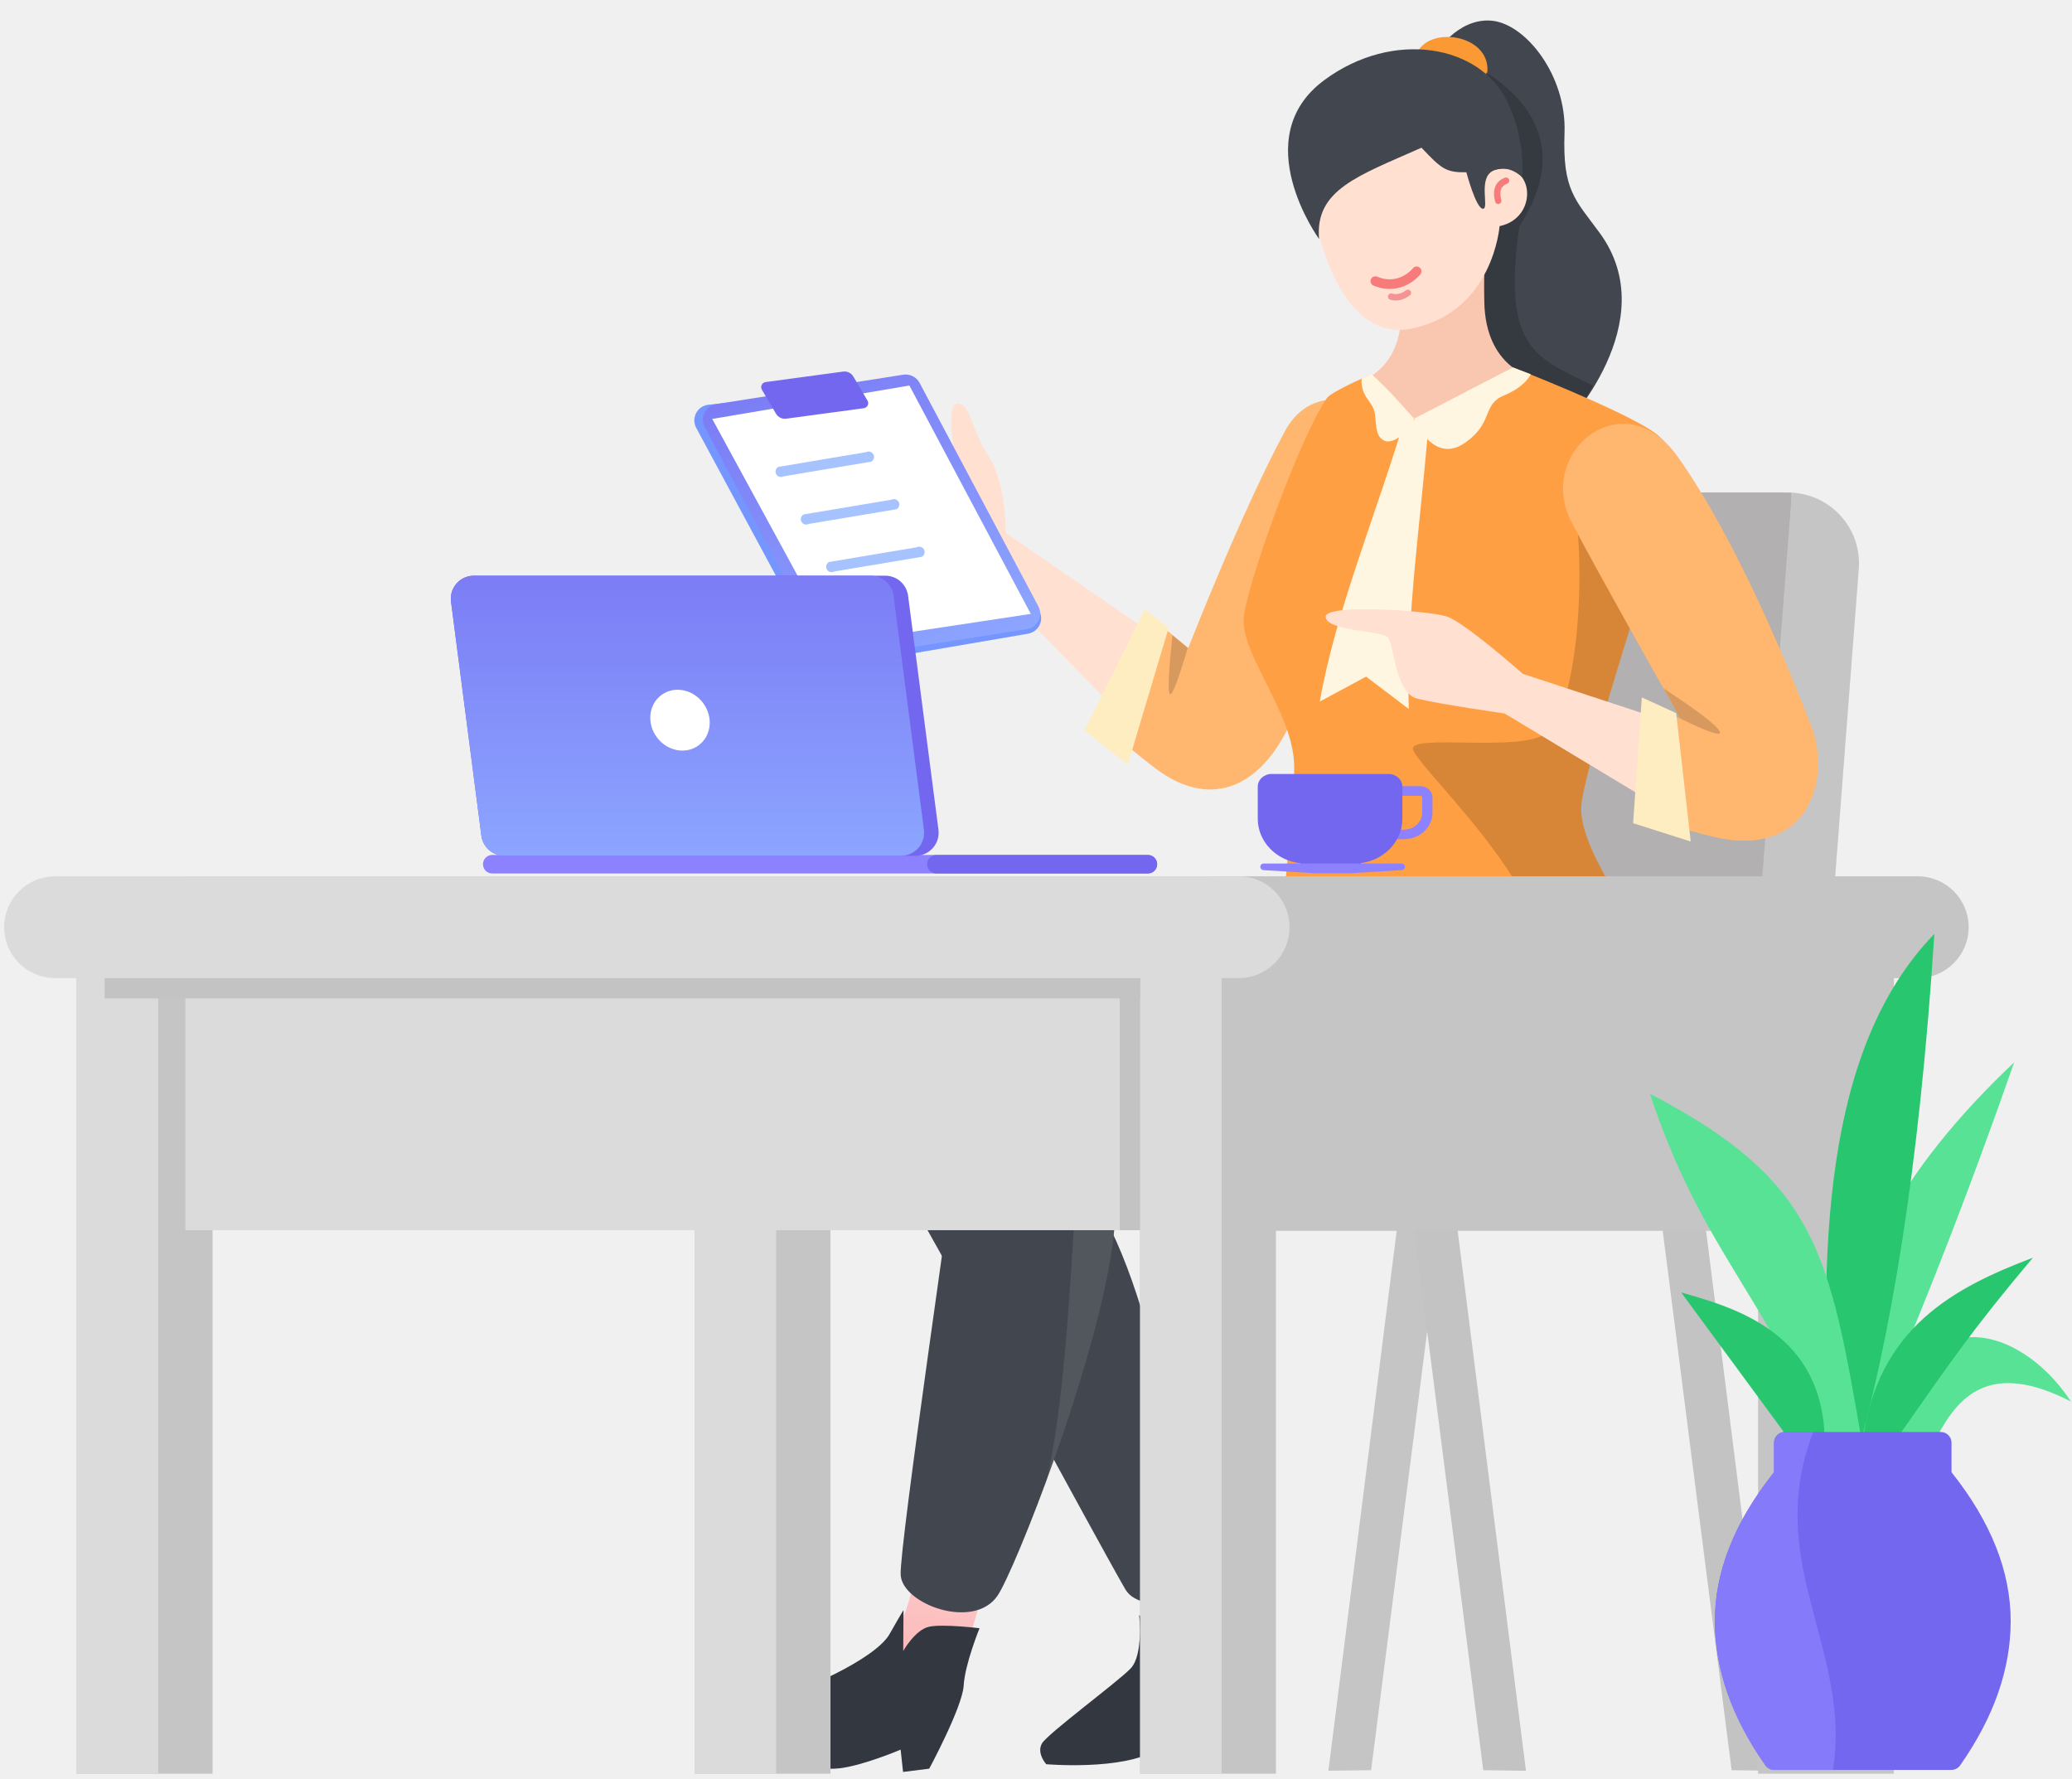
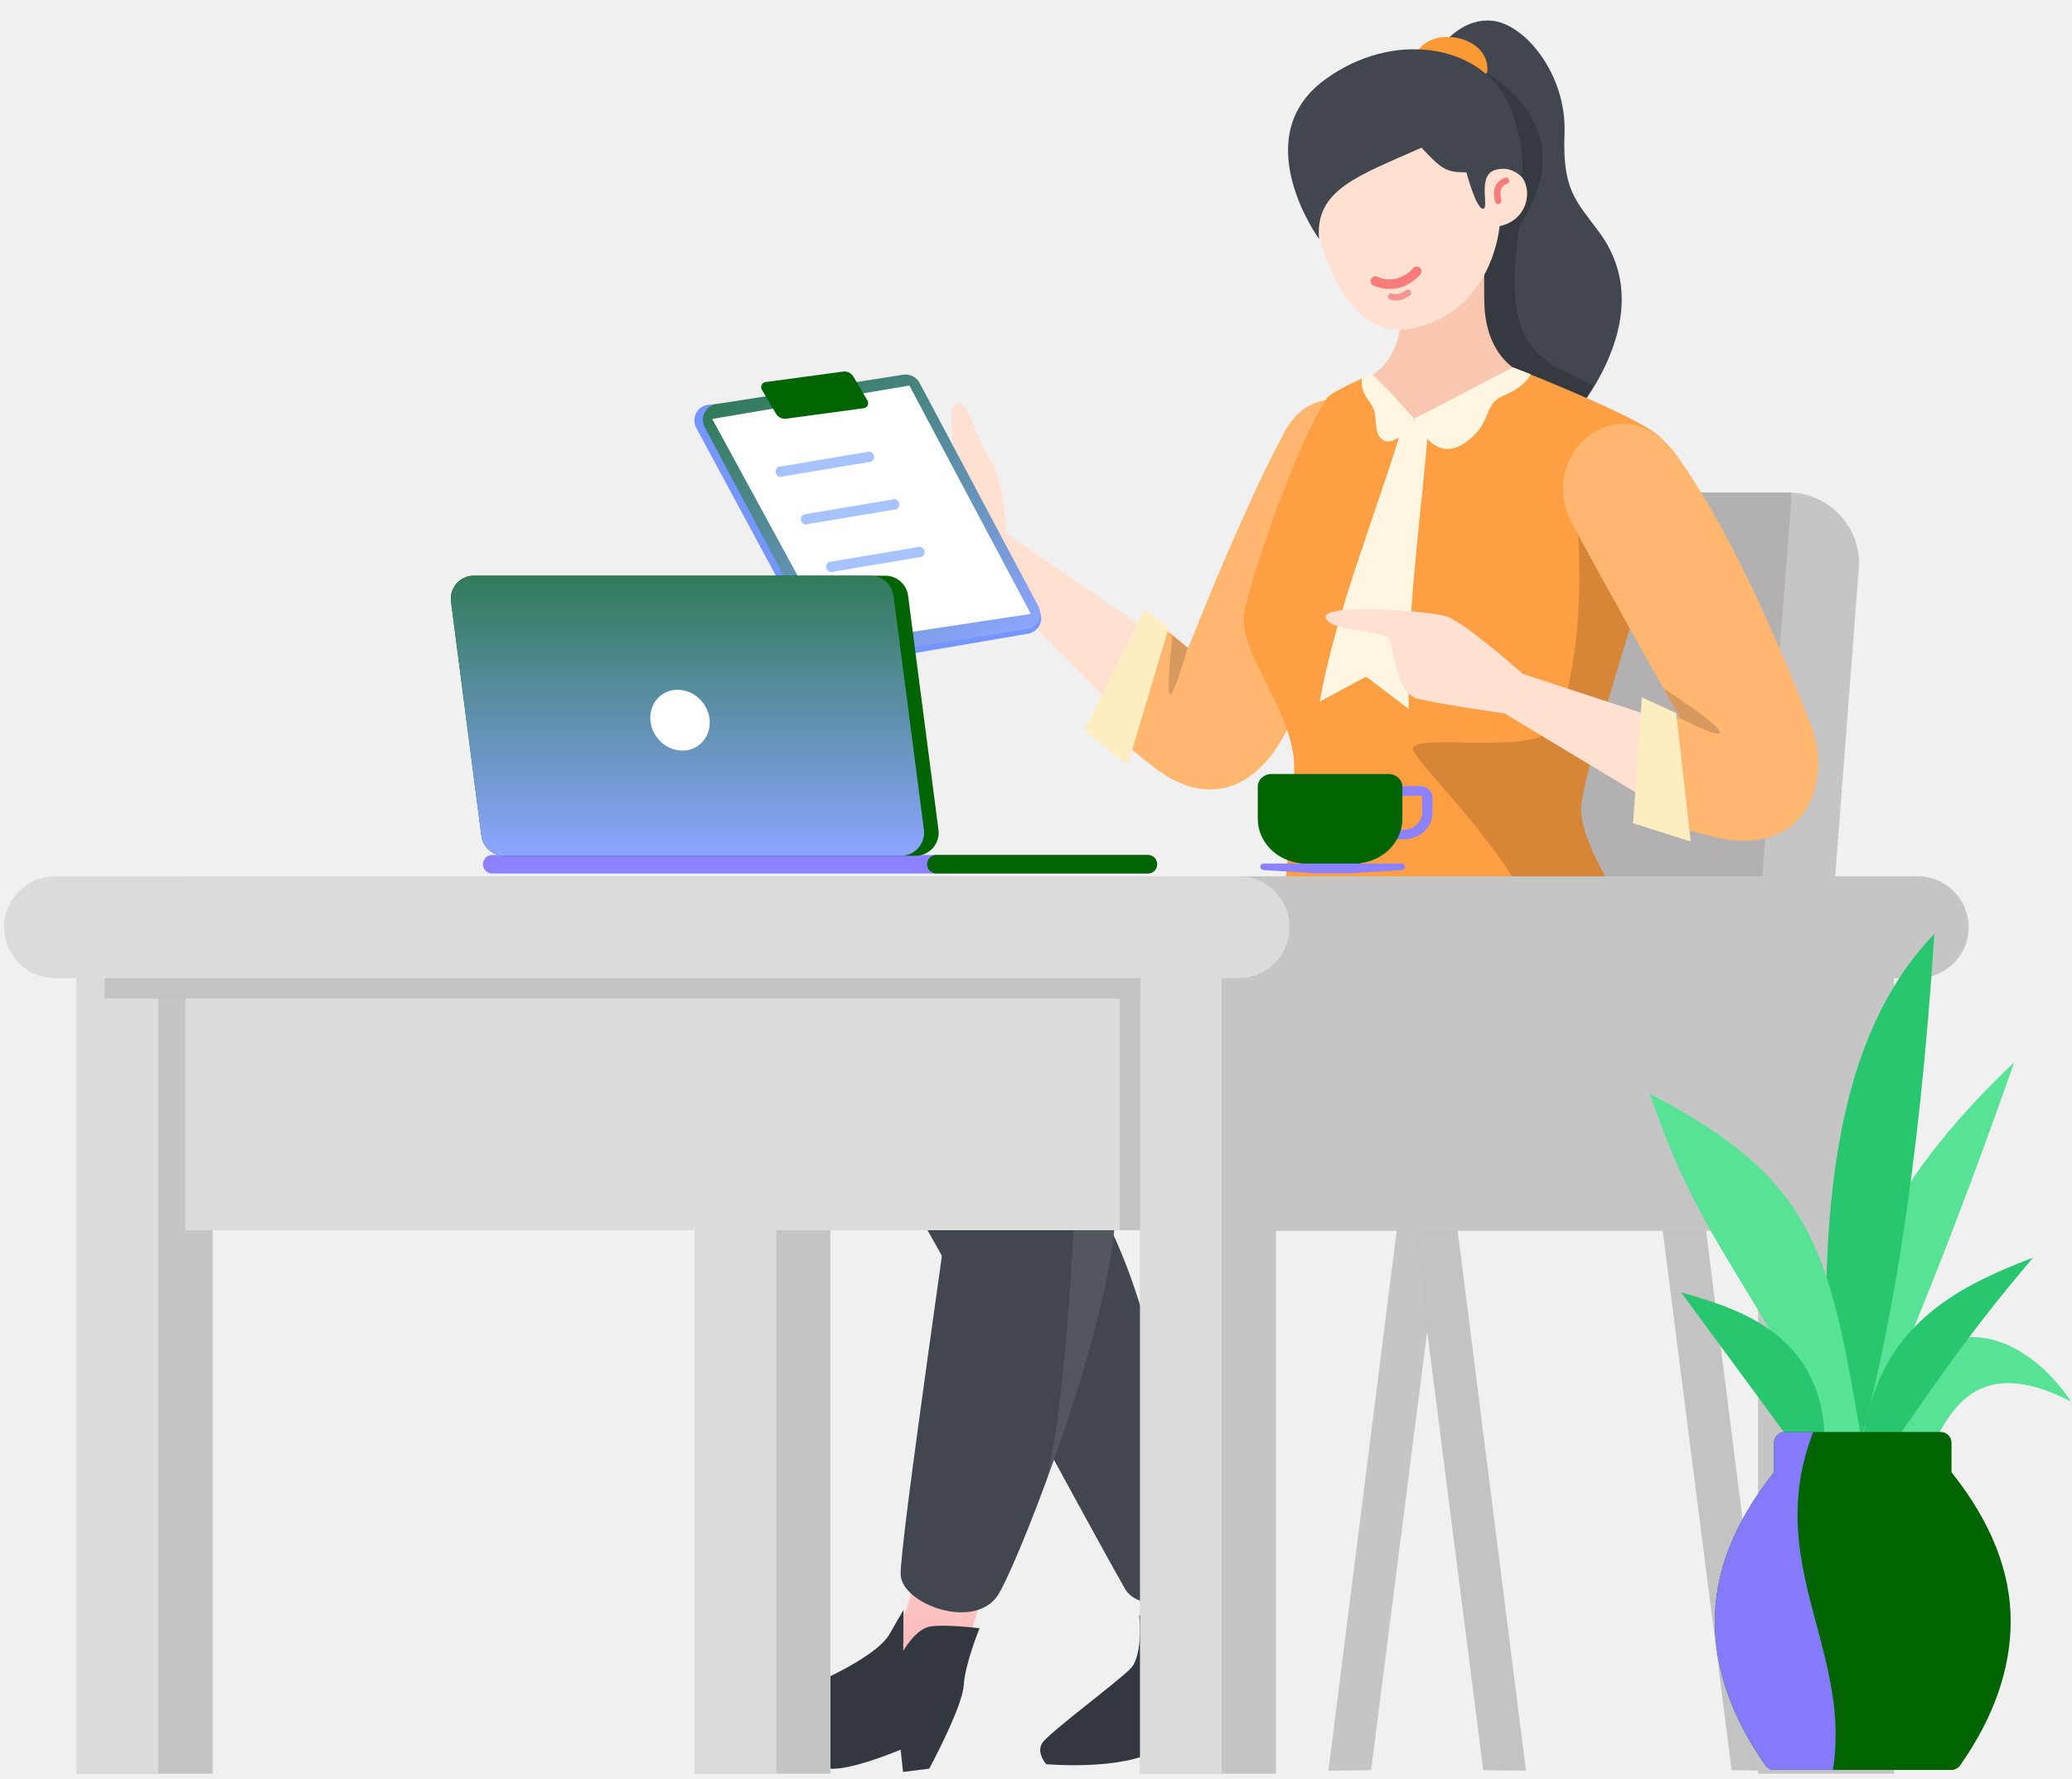
<svg xmlns="http://www.w3.org/2000/svg" xmlns:xlink="http://www.w3.org/1999/xlink" width="324px" height="278px" viewBox="0 0 324 278" version="1.1">
  <defs>
    <linearGradient x1="43.252%" y1="-28.186%" x2="50%" y2="91.05%" id="linearGradient-1">
      <stop stop-color="#FDC6C6" offset="0%" />
      <stop stop-color="#FAB2B2" offset="100%" />
    </linearGradient>
    <linearGradient x1="42.314%" y1="8.687%" x2="50%" y2="71.691%" id="linearGradient-2">
      <stop stop-color="#FDC6C6" offset="0%" />
      <stop stop-color="#FAB2B2" offset="100%" />
    </linearGradient>
    <linearGradient x1="68.669%" y1="-53.107%" x2="68.669%" y2="100%" id="linearGradient-3">
-       <stop stop-color="#7367F0" offset="0%" />
+       <stop stop-color="#006400" offset="0%" />
      <stop stop-color="#8CA5FF" offset="100%" />
    </linearGradient>
    <linearGradient x1="68.669%" y1="-53.107%" x2="68.669%" y2="100%" id="linearGradient-4">
-       <stop stop-color="#7367F0" offset="0%" />
+       <stop stop-color="#006400" offset="0%" />
      <stop stop-color="#8CA5FF" offset="100%" />
    </linearGradient>
    <path d="M10.934,0.09 L35.324,0.09 C36.253,0.09 37.006,0.841 37.006,1.767 L37.006,6.379 C43.174,14.137 46.258,21.894 46.258,29.651 C46.258,37.17 43.625,44.688 38.358,52.207 C38.043,52.656 37.528,52.924 36.979,52.924 L9.279,52.924 C8.73,52.924 8.215,52.656 7.9,52.207 C2.633,44.688 0,37.17 0,29.651 C0,22.04 2.969,14.429 8.906,6.818 L9.252,6.379 L9.252,1.767 C9.252,0.841 10.005,0.09 10.934,0.09 Z" id="path-5" />
  </defs>
  <g id="📝-Pages-New" stroke="none" stroke-width="1" fill="none" fill-rule="evenodd">
    <g id="Pricing" transform="translate(-993, -1033)">
      <g id="Banner" transform="translate(260, 1033)">
        <g id="Illustration" transform="translate(733, 0)">
          <g id="Chair4" transform="translate(168, 77)">
            <polygon id="Path" fill="#C5C5C5" points="52.462 99.116 39.722 199.832 46.402 199.743 59.142 100.059" />
            <polygon id="Path" fill="#C3C3C3" transform="translate(60.90712, 149.4737) scale(-1, 1) translate(-60.90712, -149.4737) " points="63.937 99.116 51.197 199.832 57.877 199.743 70.617 100.059" />
            <polygon id="Path" fill="#C3C3C3" transform="translate(99.74644, 149.4737) scale(-1, 1) translate(-99.74644, -149.4737) " points="102.777 99.116 90.037 199.832 96.716 199.743 109.456 100.059" />
            <path d="M0,104.425 C-7.11666536e-16,98.614 4.711,93.903 10.522,93.903 L53.703,93.903 C59.425,93.903 64.207,89.549 64.742,83.853 L71.68,10.05 C72.215,4.354 76.997,-2.50165233e-15 82.719,0 L111.608,0 C117.731,-1.20028471e-14 122.696,4.964 122.696,11.088 C122.696,11.371 122.685,11.655 122.663,11.937 L115.539,104.708 C115.095,110.486 110.278,114.947 104.483,114.947 L10.522,114.947 C4.711,114.947 7.11666536e-16,110.236 0,104.425 Z" id="Path" fill="#C5C5C5" />
            <path d="M111.325,-4.54747351e-13 C111.577,-4.55167587e-13 111.827,0.008 112.074,0.025 C112.091,0.28 112.1,0.539 112.1,0.799 C112.1,1.083 112.09,1.367 112.068,1.65 L104.948,94.1 C104.503,99.877 99.687,104.337 93.893,104.337 L0.182,104.337 L0.002,104.334 C0.001,104.267 8.31754009e-18,104.199 0,104.131 C-8.43178012e-15,98.335 4.699,93.636 10.495,93.636 L53.55,93.636 C59.271,93.636 64.052,89.284 64.589,83.589 L71.522,10.047 C72.059,4.352 76.84,-4.57249211e-13 82.561,-4.54747351e-13 L111.325,-4.54747351e-13 Z" id="Combined-Shape" fill="#B2B0B0" />
          </g>
          <g id="Wom3.4" transform="translate(197.5, 139) scale(-1, 1) translate(-197.5, -139) translate(110, 0)">
            <g id="LLeg" transform="translate(39.02196, 145.3553)">
              <path d="M69.492,98.394 C69.492,98.394 63.959,111.66 68.495,115.177 C73.037,118.695 81.871,127.393 81.871,127.393 L53.248,121.184 L60.314,96.845 L69.492,98.394 Z" id="Path" fill="url(#linearGradient-1)" />
              <path d="M67.848,107.13 C67.848,107.13 67.145,113.356 69.175,115.48 C71.205,117.604 82.195,125.69 83.056,127.225 C83.916,128.76 82.377,130.453 82.377,130.453 C82.377,130.453 70.507,131.485 65.168,128.241 C61.313,125.897 55.566,121.69 55.566,121.69 L54.043,125.827 L49.728,125.651 C49.728,125.651 49.156,120.553 50.18,118.109 C51.204,115.664 56.478,103.223 56.478,103.223 C56.478,103.223 58.508,105.046 60.665,105.965 C62.822,106.883 65.525,109.398 65.525,109.398 L67.848,107.13 Z" id="Path" fill="#323740" />
              <path d="M21.608,0.033 C31.231,0.462 84.792,12.294 94.523,14.304 C104.254,16.314 112.481,27.19 105.061,39.785 C96.726,53.923 75.222,94.074 70.001,103.125 C67.417,107.605 54.38,105.093 57.443,97.574 C63.151,83.557 65.802,48.344 80.357,35.506 C80.357,35.506 31.411,44.013 10.268,34.268 C-5.098,27.184 -1.622,-1.004 21.608,0.033 Z" id="Path" fill="#42474F" />
            </g>
            <g id="LArm" transform="translate(66.99122, 62.4817)">
              <path d="M60.769,20.807 C60.769,20.807 60.661,12.987 63.4,8.9 C66.139,4.813 66.247,0.472 68.32,0.614 C70.393,0.756 68.341,10.847 68.341,10.847 C68.341,10.847 70.971,9.843 72.86,8.574 C74.75,7.304 80.479,1.047 81.818,2.156 C84.088,4.045 80.432,14.703 78.44,16.834 C76.442,18.965 65.527,25.974 65.527,25.974 L38.792,53.277 L33.772,39.407 L60.769,20.807 Z" id="Path" fill="#FFE0D1" />
              <path d="M1.631,18.228 C6.108,28.597 14.304,47.647 17.683,53.33 C21.918,60.447 28.596,63.583 36.414,58.302 C37.798,57.368 40.598,55.115 44.813,51.544 L37.161,34.725 C33.852,37.453 32.198,38.816 32.198,38.816 C32.198,38.816 23.797,17.308 17.039,4.849 C11.186,-5.931 -5.183,2.464 1.631,18.228 Z" id="Path" fill="#FFB66F" />
              <path d="M32.285,38.828 C33.789,43.923 34.717,46.324 35.069,46.028 C35.42,45.733 35.286,42.667 34.666,36.83 L32.285,38.828 Z" id="Path" fill-opacity="0.16" fill="#000000" />
              <polygon id="Path-65" fill="#FFEDC2" points="35.26 35.656 41.659 57.059 48.455 51.732 38.996 32.758" />
            </g>
            <g id="Head" transform="translate(27.22405, 0)">
              <g id="Group-21" transform="translate(23.97348, 36.01599) rotate(12) translate(-23.97348, -36.01599) translate(6.473483, 3.515993)">
                <path d="M20.856,3.508 C20.856,3.508 16.415,-1.216 11.287,0.3 C6.159,1.816 1.52,11.107 3.723,19.84 C5.914,28.575 4.268,30.372 1.609,36.258 C-5.532,52.093 13.412,64.826 13.412,64.826 L34.058,60.443 L26.683,21.876 L20.856,3.508 Z" id="Path" fill="#42474F" />
                <path d="M13.341,8.422 C1.315,21.016 11.746,30.447 13.71,32.764 C20.464,51.228 15.092,53.392 7.575,59.437 L11.617,64.049 L23.202,59.212 L22.83,7.41 L13.341,8.422 Z" id="Path-50" fill-opacity="0.199" fill="#000000" />
              </g>
              <path d="M18.126,58.982 C18.126,58.982 25.457,57.51 25.674,47.24 C25.892,36.97 24.684,33.464 24.684,33.464 L38.509,33.215 C38.509,33.215 38.659,44.661 38.662,48.801 C38.667,58.868 46.426,60.035 46.426,60.035 C46.426,60.035 44.813,67.998 32.286,68.702 C22.506,69.252 18.126,58.982 18.126,58.982 Z" id="Path" fill="#F9C7B0" />
              <g id="Group-20" transform="translate(37.42821, 29.37465) rotate(12) translate(-37.42821, -29.37465) translate(18.92821, 7.374649)">
                <path d="M2.771,6.829 C1.047,1.139 10.311,-2.303 13.032,1.796 C13.032,1.796 14.367,5.682 11.585,7.9 C7.822,10.891 2.771,6.829 2.771,6.829 Z" id="Path" fill="#FB9934" />
                <path d="M4.667,22.025 C-1.5,21.787 -0.494,30.804 5.912,30.791 C5.912,30.791 9.633,43.6 22.552,43.6 C33.043,43.6 33.726,28.671 33.821,25.693 C33.923,22.518 33.936,12.086 33.936,12.086 L4.427,12.072 L4.667,22.025 Z" id="Path" fill="#FFE0D1" />
                <path d="M7.903,27.586 C8.953,27.299 9.237,21.477 9.237,21.477 C12.379,20.854 12.932,20.145 15.306,16.255 C25.851,18.5 33.01,19.185 33.936,26.897 C33.936,26.897 41.855,9.09 27.98,2.761 C15.776,-2.798 2.899,2.425 0.652,12.134 C-0.94,18.987 0.884,24.019 0.884,24.019 C0.884,24.019 2.483,21.477 5.107,22.112 C7.732,22.747 6.853,27.872 7.903,27.586 Z" id="Path" fill="#42474F" />
                <path d="M20.289,33.967 C20.289,33.967 22.412,37.392 26.554,36.176" id="Path" stroke="#F77B7B" stroke-width="1.5" stroke-linecap="round" transform="translate(23.42161, 35.20206) rotate(-18) translate(-23.42161, -35.20206) " />
                <path d="M22.087,38.055 C23.059,38.463 23.981,38.463 24.788,37.995" id="Path" stroke="#F49494" stroke-linecap="round" transform="translate(23.43776, 38.17421) rotate(2) translate(-23.43776, -38.17421) " />
                <path d="M4.952,27.027 C5.339,25.632 5.167,24.413 3.779,23.856" id="Path-8" stroke="#F77B7B" stroke-linecap="round" transform="translate(4.455322, 25.44126) rotate(-13) translate(-4.455322, -25.44126) " />
              </g>
            </g>
            <g id="Group-19" transform="translate(23.20225, 57.44044)">
              <path d="M47.557,1.223 C47.725,1.215 53.637,3.805 54.318,4.804 C58.753,11.31 66.895,34.21 67.315,39.178 C67.787,44.908 59.526,54.037 59.425,62.332 C59.335,70.629 62.959,95.61 61.553,97.943 C60.159,100.277 50.994,111.361 49.082,111.406 C47.159,111.451 45.724,105.632 42.811,105.758 C39.91,105.885 33.86,113.601 31.252,113.546 C28.654,113.489 1.733,96.434 3.791,91.575 C5.86,86.716 15.463,74.641 14.485,68.02 C13.518,61.4 5.793,36.963 3.004,28.646 C0.226,20.329 -2.012,13.704 3.172,10.125 C8.356,6.546 25.224,0 25.224,0 L40.326,8.448 C40.326,8.448 46.68,1.265 47.557,1.223 Z" id="Path" fill="#FF9F43" />
              <path d="M42.187,8.213 C46.717,23.276 52.933,38.118 55.423,52.243 L48.181,48.341 L41.502,53.402 C41.973,38.718 39.508,23.299 38.374,8.213 L42.187,8.213 Z" id="Path" fill="#FFF6E1" />
              <path d="M15.731,19.779 L15.559,20.997 C13.53,36.124 15.931,54.479 20.093,57.279 C24.341,60.138 40.875,57.333 40.875,59.597 C40.875,61.861 18.026,82.608 21.777,92.526 C23.839,97.979 23.148,102.829 19.705,107.076 L18.705,106.403 C10.901,101.11 2.615,94.352 3.791,91.575 C5.86,86.716 15.463,74.641 14.485,68.02 C13.557,61.665 6.4,38.89 3.361,29.719 L2.394,26.812 C1.269,23.403 0.332,20.315 0.106,17.651 L0.804,17.198 C11.964,10.044 16.94,10.904 15.731,19.779 L15.731,19.779 Z" id="Path" fill-opacity="0.16" fill="#000000" />
              <path d="M22.437,1.067 L25.224,0 L40.658,8.011 C40.658,8.011 37.756,15.396 32.617,11.718 C28.212,8.574 30.07,5.806 26.617,4.379 C23.176,2.952 22.437,1.067 22.437,1.067 Z" id="Path" fill="#FFF6E1" />
              <path d="M40.658,8.011 C41.777,10.496 44.051,11.948 45.227,11.496 C47.168,10.751 46.334,7.78 47.099,6.28 C47.647,5.215 48.001,5.054 48.481,4.055 C48.926,3.138 48.944,2.037 48.83,1.734 L47.312,1.044 C45.921,2.355 44.902,3.359 44.255,4.055 C43.448,4.922 42.249,6.24 40.658,8.011 Z" id="Path" fill="#FFF6E1" />
            </g>
            <g id="RArm" transform="translate(0, 66.25251)">
              <path d="M46.869,39.096 C46.869,39.096 55.955,31.064 58.736,30.132 C61.518,29.2 77.809,28.08 77.706,30.186 C77.589,32.443 68.839,32.313 67.933,33.423 C67.026,34.533 66.82,42.12 63.393,42.972 C59.973,43.823 49.719,45.292 49.719,45.292 L25.191,60.066 L24.143,46.567 L46.869,39.096 Z" id="Path" fill="#FFE0D1" />
              <path d="M22.695,5.089 C13.122,18.583 4.949,39.136 1.812,47.15 C-1.326,55.163 1.839,67.25 15.634,64.877 C17.188,64.61 19.706,63.941 23.189,62.87 L26.486,44.31 C23.651,45.499 22.234,46.094 22.234,46.094 C22.234,46.094 35.945,21.821 39.293,15.314 C44.886,4.447 31.127,-6.8 22.695,5.089 Z" id="Path" fill="#FFB66F" />
              <path d="M22.234,46.094 C17.591,48.358 15.561,48.993 16.145,47.996 C16.729,47 19.634,44.792 24.861,41.373 L22.234,46.094 Z" id="Path" fill-opacity="0.16" fill="#000000" />
              <polygon id="Path-64" fill="#FFEDC2" points="22.898 45.236 20.621 65.305 29.627 62.445 28.268 42.778" />
            </g>
            <g id="RLeg" transform="translate(22.1476, 141.1421)">
              <path d="M119.792,103.055 C119.792,103.055 119.625,116.19 130.462,121.101 C141.293,126.012 149.009,125.716 148.027,129.513 C147.045,133.309 118.854,133.156 116.222,130.187 C113.978,127.661 109.098,104.142 107.755,105.94 L119.792,103.055 Z" id="Path" fill="url(#linearGradient-2)" />
              <path d="M109.683,113.409 C109.683,113.409 111.961,118.987 112.161,122.368 C112.363,125.75 117.547,135.362 117.547,135.362 L121.643,135.876 L122.018,132.39 C122.018,132.39 127.946,134.914 131.665,135.317 C135.384,135.72 148.14,134.206 150.676,132.1 C153.214,129.995 151.932,127.031 144.61,125.225 C137.289,123.418 125.913,118.141 123.749,114.32 C121.584,110.498 121.571,110.597 121.571,110.597 L121.614,116.965 C121.614,116.965 119.74,113.613 117.529,113.166 C115.317,112.719 109.683,113.409 109.683,113.409 Z" id="Path" fill="#323740" />
              <path d="M9.384,0.186 C-2.755,18.454 -1.568,31.668 12.946,39.827 C31.538,50.28 88.881,38.037 88.881,38.037 C88.881,38.037 87.864,46.215 88.881,53.51 C91.538,72.561 104.172,104.301 106.845,108.289 C110.541,113.804 121.802,109.645 122.014,105.053 C122.226,100.46 113.525,41.809 112.202,30.624 C110.886,19.439 106.73,17.815 94.592,14.757 C91.804,14.055 58.828,5.87 55.808,6.109 C38.504,7.475 23.029,5.501 9.384,0.186 Z" id="Path" fill="#42474F" />
              <path d="M22.612,36.782 C41.436,38.888 91.273,34.546 93.275,36.519 C95.186,38.403 94.867,71.179 99.154,90.148 C94.931,78.654 90.36,64.115 88.881,53.51 C87.864,46.215 88.881,38.037 88.881,38.037 L86.934,38.425 C76.774,40.396 29.671,48.858 12.946,39.827 C3.136,34.53 -0.66,26.329 1.559,15.223 C4.235,28.324 11.252,35.511 22.612,36.782 Z" id="Path" fill-opacity="0.192" fill="#FFFFFF" opacity="0.44" />
              <ellipse id="Oval" fill-opacity="0.192" fill="#FFFFFF" transform="translate(120.2298, 32.12562) rotate(13) translate(-120.2298, -32.12562) " cx="120.23" cy="32.126" rx="3.164" ry="5.794" />
              <ellipse id="Oval" fill-opacity="0.192" fill="#FFFFFF" transform="translate(105.4648, 28.43908) rotate(-16) translate(-105.4648, -28.43908) " cx="105.465" cy="28.439" rx="4.218" ry="6.32" />
            </g>
          </g>
          <g id="Example-Task1" transform="translate(135.6906, 81.03081) rotate(-28) translate(-135.6906, -81.03081) translate(118.1906, 51.53081)">
            <g id="Group-3" transform="translate(-0, 0)">
              <path d="M3.839,2.124 L31.821,13.393 C32.731,13.76 33.337,14.632 33.363,15.613 L34.4,54.791 C34.436,56.151 33.363,57.283 32.002,57.319 C31.718,57.327 31.434,57.285 31.164,57.196 L2.382,47.686 C1.378,47.354 0.697,46.418 0.691,45.36 L0.455,4.424 C0.447,3.063 1.544,1.953 2.904,1.945 C3.225,1.944 3.542,2.004 3.839,2.124 Z" id="Rectangle" fill="#7596FF" fill-rule="nonzero" />
              <path d="M4.953,2.605 L32.938,12.282 C33.931,12.625 34.597,13.56 34.597,14.61 L34.597,54.146 C34.597,55.507 33.494,56.61 32.133,56.61 C31.859,56.61 31.587,56.564 31.328,56.474 L3.342,46.797 C2.349,46.454 1.683,45.519 1.683,44.469 L1.683,4.933 C1.683,3.573 2.787,2.469 4.147,2.469 C4.421,2.469 4.694,2.515 4.953,2.605 Z" id="Rectangle" fill="url(#linearGradient-3)" />
              <polygon id="Rectangle" fill="#FFFFFF" fill-rule="nonzero" points="3.322 4.365 32.996 14.227 32.996 54.663 3.726 44.356" />
-               <path d="M13.4,3.195 L24.874,7.44 C25.478,7.663 25.89,8.228 25.918,8.871 L26.106,13.223 C26.125,13.664 25.783,14.038 25.341,14.057 C25.235,14.061 25.129,14.045 25.029,14.008 L13.555,9.763 C12.95,9.539 12.539,8.975 12.511,8.332 L12.323,3.98 C12.304,3.538 12.646,3.165 13.087,3.146 C13.194,3.141 13.3,3.158 13.4,3.195 Z" id="Rectangle" fill="#7367F0" fill-rule="nonzero" />
+               <path d="M13.4,3.195 L24.874,7.44 C25.478,7.663 25.89,8.228 25.918,8.871 L26.106,13.223 C26.125,13.664 25.783,14.038 25.341,14.057 C25.235,14.061 25.129,14.045 25.029,14.008 L13.555,9.763 C12.95,9.539 12.539,8.975 12.511,8.332 L12.323,3.98 C12.304,3.538 12.646,3.165 13.087,3.146 C13.194,3.141 13.3,3.158 13.4,3.195 Z" id="Rectangle" fill="#006400" fill-rule="nonzero" />
              <path d="M22.133,20.249 C22.598,20.249 22.975,20.626 22.975,21.091 C22.975,21.523 22.65,21.879 22.231,21.928 L22.133,21.933 L8.939,17.521 C8.474,17.521 8.097,17.144 8.097,16.679 C8.097,16.247 8.422,15.891 8.841,15.842 L8.939,15.836 L22.133,20.249 Z" id="Path" fill="#A7C3FF" />
              <path d="M22.133,28.673 C22.598,28.673 22.975,29.05 22.975,29.515 C22.975,29.947 22.65,30.303 22.231,30.352 L22.133,30.358 L8.939,25.945 C8.474,25.945 8.097,25.568 8.097,25.103 C8.097,24.671 8.422,24.315 8.841,24.266 L8.939,24.26 L22.133,28.673 Z" id="Path" fill="#A7C3FF" />
              <path d="M22.133,37.097 C22.598,37.097 22.975,37.474 22.975,37.939 C22.975,38.371 22.65,38.728 22.231,38.776 L22.133,38.782 L8.939,34.37 C8.474,34.37 8.097,33.992 8.097,33.527 C8.097,33.095 8.422,32.739 8.841,32.69 L8.939,32.685 L22.133,37.097 Z" id="Path" fill="#A7C3FF" />
            </g>
          </g>
          <g id="Group-26" transform="translate(0, 137)">
            <g id="Group-25" transform="translate(12, 0)">
              <polygon id="Rectangle" fill="#C5C5C5" points="96.628 5.303 117.867 5.303 117.867 140.293 96.628 140.293" />
              <polygon id="Rectangle" fill="#DBDBDB" points="96.628 -2.49210244e-13 109.371 -2.49210244e-13 109.371 140.293 96.628 140.293" />
              <polygon id="Rectangle" fill="#C5C5C5" points="1.45900014e-15 5.303 105.132 5.303 105.132 45.791 21.239 45.791 21.239 140.293 1.45900014e-15 140.293" />
              <polygon id="Rectangle" fill="#DBDBDB" points="1.41478802e-15 5.303 12.743 5.303 12.743 140.293 1.41478802e-15 140.293" />
            </g>
            <g id="Group-25">
              <polygon id="Rectangle" fill="#C5C5C5" points="274.911 5.303 296.15 5.303 296.15 140.293 274.911 140.293" />
              <polygon id="Rectangle" fill="#C5C5C5" points="178.283 5.303 283.415 5.303 283.415 55.421 199.522 55.421 199.522 140.293 178.283 140.293" />
              <polygon id="Rectangle" fill="#DBDBDB" points="28.983 -3.93090058e-13 190.903 -5.65231444e-13 190.903 55.323 28.983 55.323" />
              <polygon id="Rectangle" fill="#C3C3C3" points="175.097 5.303 187.841 5.303 187.841 55.323 175.097 55.323" />
              <polygon id="Rectangle" fill="#DBDBDB" points="178.283 5.303 191.026 5.303 191.026 140.293 178.283 140.293" />
              <path d="M190.536,0 L299.885,0 C304.278,-6.13612206e-15 307.84,3.562 307.84,7.955 C307.84,12.348 304.278,15.91 299.885,15.91 L190.536,15.91 C186.143,15.91 182.582,12.348 182.582,7.955 C182.582,3.562 186.143,-8.11268773e-17 190.536,0 Z" id="Rectangle" fill="#C5C5C5" />
              <polygon id="Rectangle" fill="#C3C3C3" points="16.363 3.182 178.283 3.182 178.283 19.092 16.363 19.092" />
              <path d="M8.601,-2.48689958e-14 L193.691,-2.48689958e-14 C198.084,-1.73036653e-14 201.646,3.562 201.646,7.955 C201.646,12.348 198.084,15.91 193.691,15.91 L8.601,15.91 C4.207,15.91 0.646,12.348 0.646,7.955 C0.646,3.562 4.207,-2.31737658e-14 8.601,-2.48689958e-14 Z" id="Rectangle" fill="#DBDBDB" />
            </g>
          </g>
          <g id="Cup" transform="translate(210, 129) scale(-1, 1) translate(-210, -129) translate(196, 121)">
            <path d="M7.274,1.908 L1.885,1.908 C0.844,1.908 0,2.691 0,3.658 L0,6.055 C0,8.345 2,10.202 4.466,10.202 L7.274,10.202 C7.72,10.202 8.082,9.866 8.082,9.452 C8.082,9.038 7.72,8.702 7.274,8.702 L4.466,8.702 C2.892,8.702 1.615,7.517 1.615,6.055 L1.615,3.658 C1.615,3.52 1.736,3.408 1.885,3.408 L7.274,3.408 C7.72,3.408 8.082,3.072 8.082,2.658 C8.082,2.244 7.72,1.908 7.274,1.908 Z" id="Path" fill="#8C81FF" />
-             <path d="M25.17,0 C26.36,0 27.324,0.895 27.324,2 L27.324,7 C27.324,10.6 24.398,13.565 20.633,13.956 L20.632,15 L11.204,15 L11.204,13.933 C7.534,13.462 4.709,10.537 4.709,7 L4.709,2 C4.709,0.895 5.673,0 6.863,0 L25.17,0 Z" id="Path" fill="#7367F0" />
+             <path d="M25.17,0 C26.36,0 27.324,0.895 27.324,2 L27.324,7 C27.324,10.6 24.398,13.565 20.633,13.956 L20.632,15 L11.204,15 L11.204,13.933 C7.534,13.462 4.709,10.537 4.709,7 L4.709,2 C4.709,0.895 5.673,0 6.863,0 L25.17,0 Z" id="Path" fill="#006400" />
            <path d="M4.808,14 L26.423,14 C26.699,14 26.923,14.224 26.923,14.5 C26.923,14.781 26.704,15.013 26.424,15.031 L18.474,15.522 L18.474,15.522 L12.82,15.522 L4.807,15.031 C4.526,15.013 4.308,14.781 4.308,14.5 C4.308,14.224 4.532,14 4.808,14 Z" id="Rectangle" fill="#8C81FF" />
          </g>
          <g id="FacingBack-Laptop3" transform="translate(70, 90)">
            <path d="M6.97,43.662 L109.5,43.662 C110.299,43.662 110.946,44.309 110.946,45.108 C110.946,45.906 110.299,46.554 109.5,46.554 L6.97,46.554 C6.171,46.554 5.524,45.906 5.524,45.108 C5.524,44.309 6.171,43.662 6.97,43.662 Z" id="Rectangle" fill="#8C81FF" />
-             <path d="M76.415,43.662 L109.5,43.662 C110.299,43.662 110.946,44.309 110.946,45.108 C110.946,45.906 110.299,46.554 109.5,46.554 L76.415,46.554 C75.617,46.554 74.97,45.906 74.97,45.108 C74.97,44.309 75.617,43.662 76.415,43.662 Z" id="Rectangle" fill="#7367F0" />
-             <path d="M4.097,0 L68.429,0 C70.238,1.44402386e-15 71.766,1.343 71.999,3.137 L76.747,39.723 C77.002,41.695 75.611,43.501 73.64,43.757 C73.486,43.776 73.331,43.786 73.177,43.786 L8.845,43.786 C7.036,43.786 5.508,42.444 5.275,40.65 L0.527,4.063 C0.271,2.092 1.662,0.286 3.634,0.03 C3.788,0.01 3.942,-4.1563361e-16 4.097,0 Z" id="Rectangle" fill="#7367F0" />
+             <path d="M76.415,43.662 L109.5,43.662 C110.299,43.662 110.946,44.309 110.946,45.108 C110.946,45.906 110.299,46.554 109.5,46.554 L76.415,46.554 C75.617,46.554 74.97,45.906 74.97,45.108 C74.97,44.309 75.617,43.662 76.415,43.662 Z" id="Rectangle" fill="#006400" />
+             <path d="M4.097,0 L68.429,0 C70.238,1.44402386e-15 71.766,1.343 71.999,3.137 L76.747,39.723 C77.002,41.695 75.611,43.501 73.64,43.757 C73.486,43.776 73.331,43.786 73.177,43.786 L8.845,43.786 C7.036,43.786 5.508,42.444 5.275,40.65 L0.527,4.063 C0.271,2.092 1.662,0.286 3.634,0.03 C3.788,0.01 3.942,-4.1563361e-16 4.097,0 Z" id="Rectangle" fill="#006400" />
            <path d="M4.097,0 L66.156,0 C67.965,1.88811307e-15 69.493,1.343 69.726,3.137 L74.474,39.723 C74.73,41.695 73.339,43.501 71.367,43.757 C71.213,43.776 71.059,43.786 70.904,43.786 L8.845,43.786 C7.036,43.786 5.508,42.444 5.275,40.65 L0.527,4.063 C0.271,2.092 1.662,0.286 3.634,0.03 C3.788,0.01 3.942,1.36072323e-15 4.097,0 Z" id="Rectangle" fill="url(#linearGradient-4)" />
            <ellipse id="Oval" fill="#FFFFFF" transform="translate(36.33317, 22.58997) rotate(-37) translate(-36.33317, -22.58997) " cx="36.333" cy="22.59" rx="4.502" ry="4.894" />
          </g>
          <g id="Group-79" transform="translate(258, 146)">
            <g id="Group-86">
              <path d="M32.972,81.156 C41.725,61.306 49.678,40.92 56.958,20.084 C40.189,35.927 27.148,55.229 29.005,81.156 L32.972,81.156 Z" id="Path-113" fill="#57E295" />
              <path d="M28.306,83.229 C26.234,49.383 27.112,17.949 44.477,0 C42.082,37.161 37.601,63.34 31.926,83.229 L28.306,83.229 Z" id="Rectangle" fill="#28C76F" />
              <path d="M27.509,79.704 C17.807,56.052 8.058,49.273 3.37649908e-14,24.995 C26.373,38.702 28.027,50.021 33.203,79.704 L27.509,79.704 Z" id="Path-112" fill="#57E295" />
              <path d="M22.288,79.704 L4.883,56.052 C13.289,58.454 27.339,62.343 27.339,79.704 L22.288,79.704 Z" id="Path-114" fill="#28C76F" />
              <path d="M38.566,79.704 L44.372,79.704 C48.062,71.982 53.261,66.666 65.84,73.11 C57.595,60.521 40.677,56.711 38.566,79.704 Z" id="Path-116" fill="#57E295" />
              <path d="M33.225,79.704 L38.053,79.704 C46.915,67.002 50.724,61.468 59.895,50.62 C47.814,55.215 35.414,61.468 33.225,79.704 Z" id="Path-117" fill="#28C76F" />
            </g>
            <g id="Group-85" transform="translate(10.15385, 77.78125)">
              <mask id="mask-6" fill="white">
                <use xlink:href="#path-5" />
              </mask>
-               <use id="Rectangle" fill="#7367F0" xlink:href="#path-5" />
+               <use id="Rectangle" fill="#006400" xlink:href="#path-5" />
              <path d="M-5.887,-1.363 L15.98,-1.363 C5.511,22.937 26.162,37.327 15.98,61.535 L-5.887,61.535 L-5.887,-1.363 Z" id="Rectangle" fill="#857AF9" mask="url(#mask-6)" />
            </g>
          </g>
        </g>
      </g>
    </g>
  </g>
</svg>
